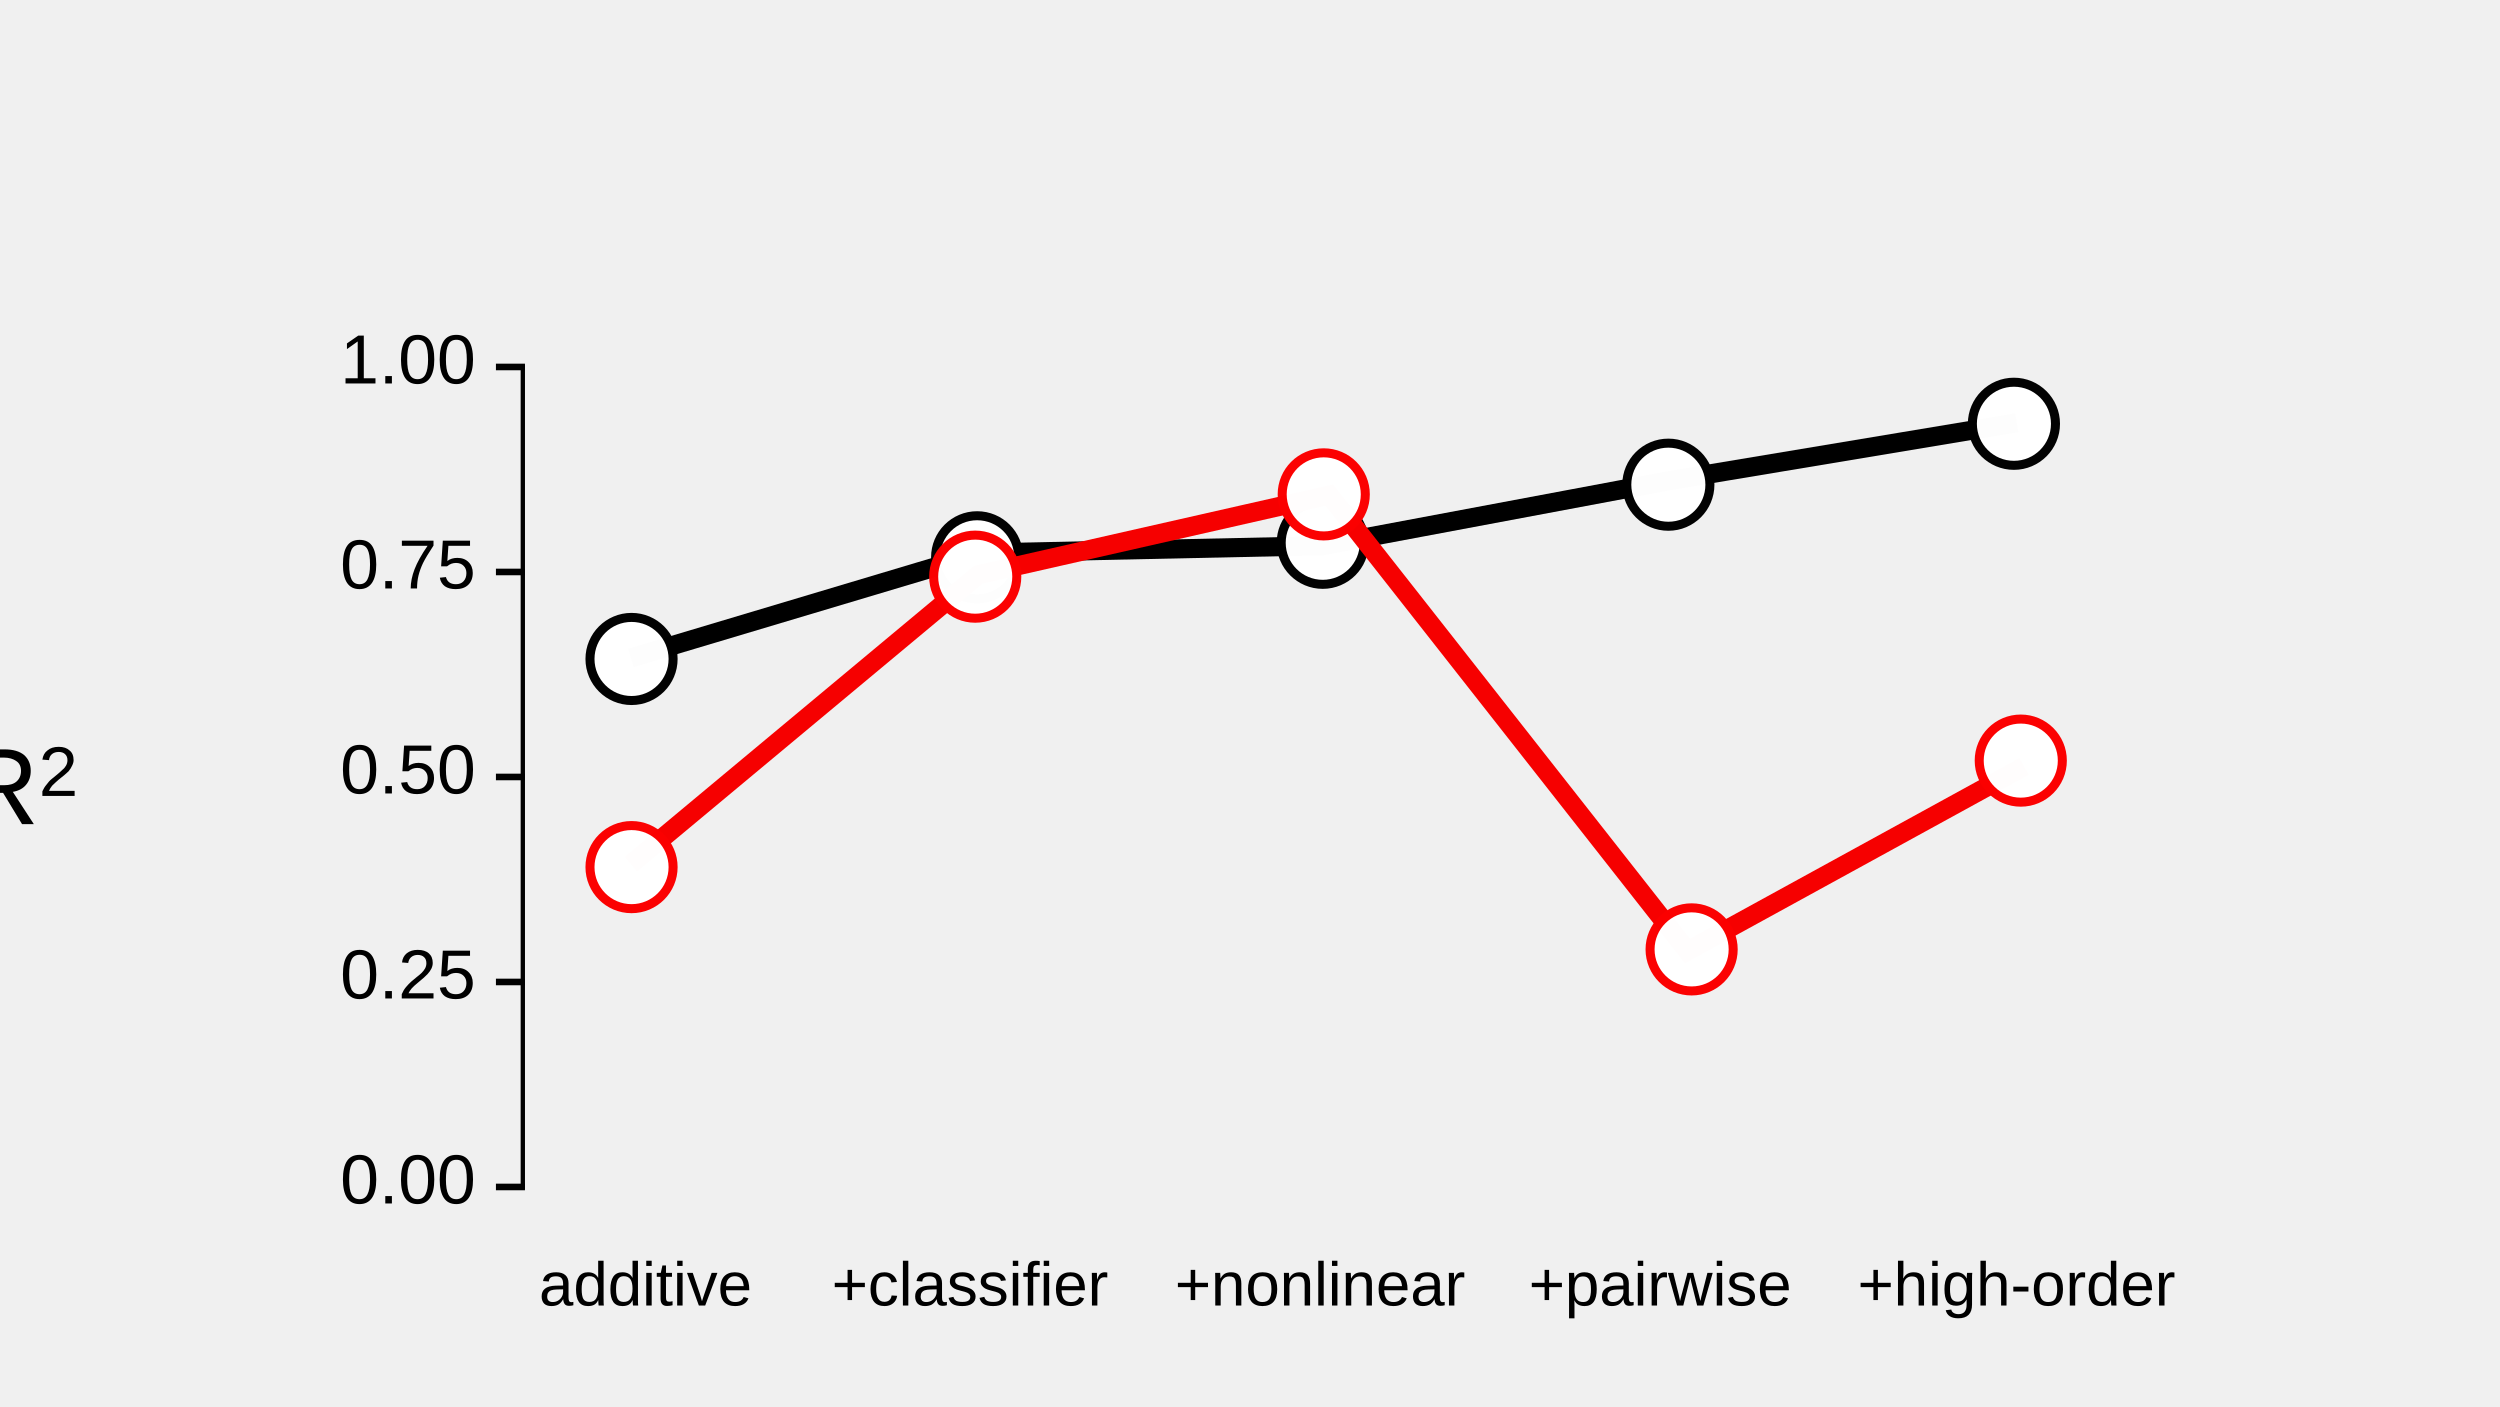
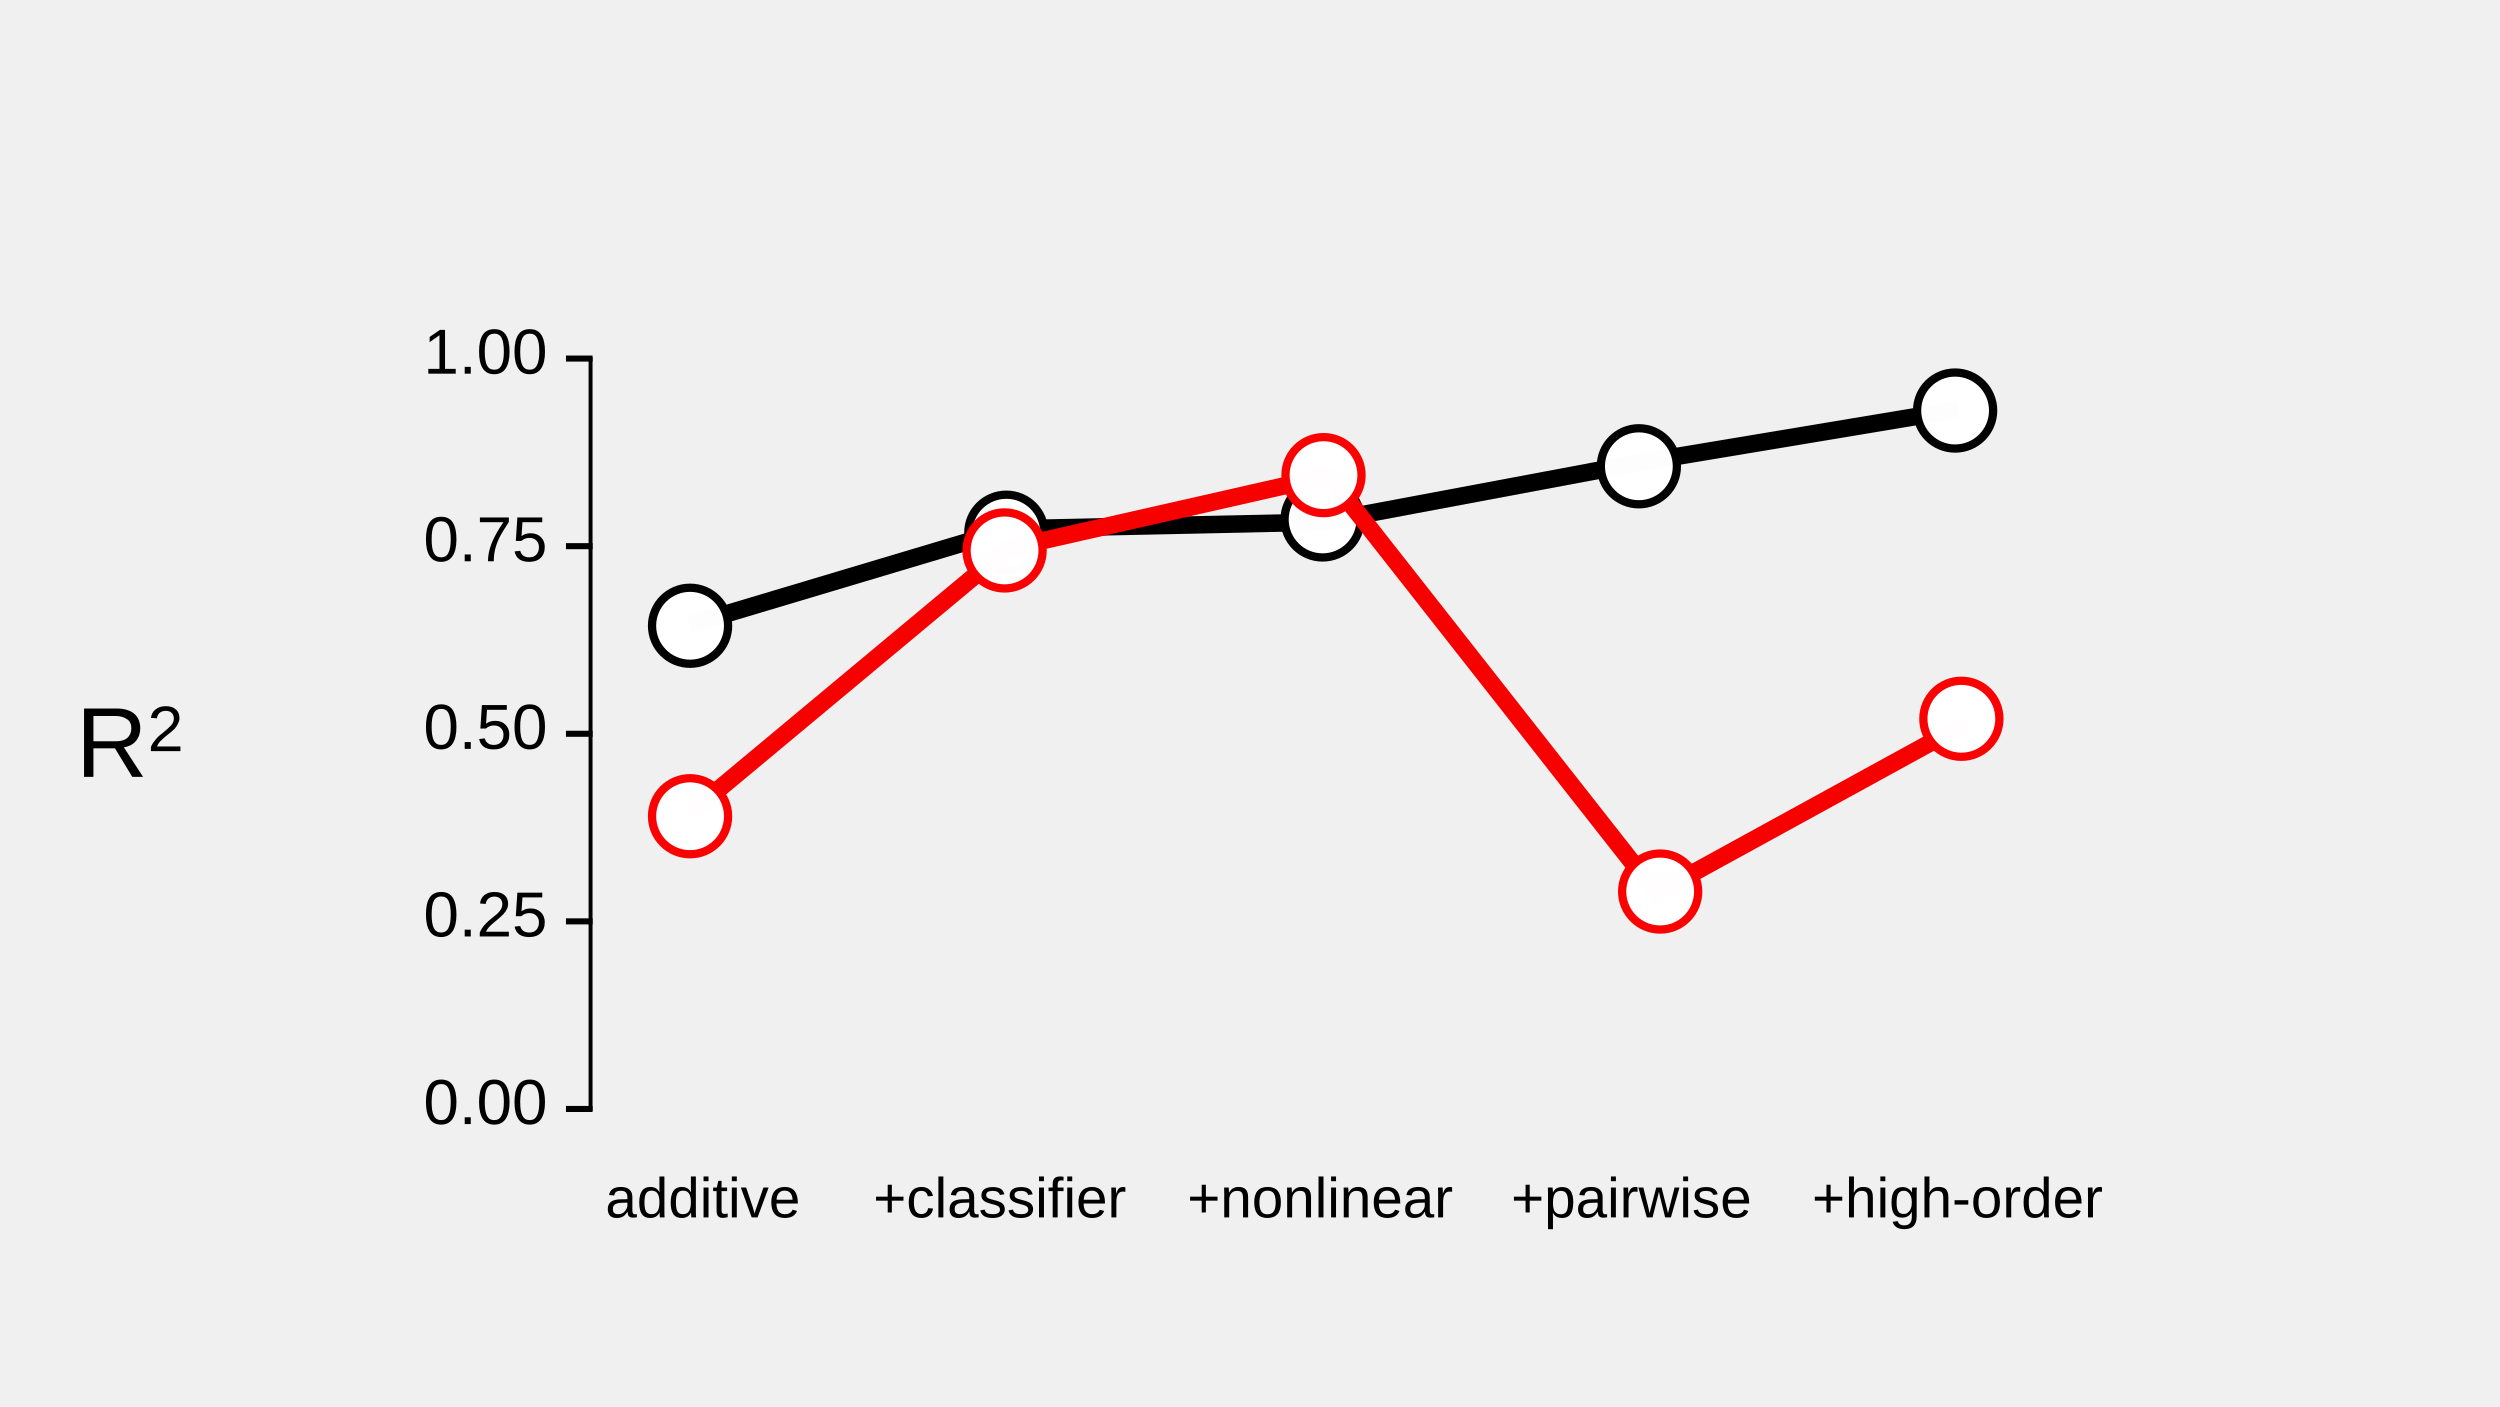
<svg xmlns="http://www.w3.org/2000/svg" xmlns:ns1="http://www.openswatchbook.org/uri/2009/osb" xmlns:xlink="http://www.w3.org/1999/xlink" width="1280" height="720" viewBox="0 0 338.667 190.5" version="1.1" id="svg8">
  <defs id="defs2" style="stroke-linecap:butt;stroke-linejoin:round">
    <linearGradient id="linearGradient849" ns1:paint="solid">
      <stop style="stop-color:#a3f7bf;stop-opacity:1;" offset="0" id="stop847" />
    </linearGradient>
    <linearGradient id="linearGradient843" ns1:paint="solid">
      <stop style="stop-color:#29a19c;stop-opacity:1;" offset="0" id="stop841" />
    </linearGradient>
    <linearGradient id="linearGradient2300" ns1:paint="solid">
      <stop style="stop-color:#27323a;stop-opacity:1;" offset="0" id="stop2298" />
    </linearGradient>
    <linearGradient id="linearGradient2292" ns1:paint="solid" gradientTransform="matrix(0.3297975,0,0,0.3297975,65.50516,204.394)">
      <stop style="stop-color:#435055;stop-opacity:1;" offset="0" id="stop2290" />
    </linearGradient>
    <linearGradient id="linearGradient2284">
      <stop style="stop-color:#000000;stop-opacity:1;" offset="0" id="stop2282" />
    </linearGradient>
    <linearGradient id="linearGradient844">
      <stop style="stop-color:#e39393;stop-opacity:1;" offset="0" id="stop842" />
    </linearGradient>
    <style id="style1401" type="text/css">
*{stroke-linecap:butt;stroke-linejoin:round;}
  </style>
    <path id="C0_0_9507c96404" d="M 0,7.906 C 2.097,7.906 4.108,7.073 5.59,5.59 7.073,4.108 7.906,2.097 7.906,0 7.906,-2.097 7.073,-4.108 5.59,-5.59 4.108,-7.073 2.097,-7.906 0,-7.906 c -2.097,0 -4.108,0.833 -5.59,2.316 C -7.073,-4.108 -7.906,-2.097 -7.906,0 c 0,2.097 0.833,4.108 2.316,5.59 C -4.108,7.073 -2.097,7.906 0,7.906 Z" style="stroke-linecap:butt;stroke-linejoin:round" />
    <clipPath id="pc55a0a36cc" style="stroke-linecap:butt;stroke-linejoin:round">
      <rect id="rect1868" y="10.7" x="10.7" width="251.1" height="203.85" style="stroke-linecap:butt;stroke-linejoin:round" />
    </clipPath>
    <style id="style3906" type="text/css">
*{stroke-linecap:butt;stroke-linejoin:round;}
  </style>
    <path id="C0_0_010ed3f120" d="m 0,6.124 c 1.624,0 3.182,-0.645 4.33,-1.794 C 5.478,3.182 6.124,1.624 6.124,0 6.124,-1.624 5.478,-3.182 4.33,-4.33 3.182,-5.478 1.624,-6.124 0,-6.124 c -1.624,0 -3.182,0.645 -4.33,1.794 C -5.478,-3.182 -6.124,-1.624 -6.124,0 c 0,1.624 0.645,3.182 1.794,4.33 C -3.182,5.478 -1.624,6.124 0,6.124 Z" style="stroke-linecap:butt;stroke-linejoin:round" />
    <clipPath id="p7796a10713" style="stroke-linecap:butt;stroke-linejoin:round">
      <rect id="rect4949" y="10.7" x="10.7" width="390.6" height="203.85" style="stroke-linecap:butt;stroke-linejoin:round" />
    </clipPath>
    <defs id="defs4690">
      <path style="stroke:#000000;stroke-width:0.8;stroke-linecap:butt;stroke-linejoin:round" id="path4692" d="M 0,0 -3.5,0" />
    </defs>
    <clipPath clipPathUnits="userSpaceOnUse" id="clipPath4280">
      <path d="m 33.669,65.622 111.6,0 0,108.72 -111.6,0 0,-108.72 z" id="path4282" />
    </clipPath>
    <clipPath clipPathUnits="userSpaceOnUse" id="clipPath4290">
      <path d="m 33.669,65.622 111.6,0 0,108.72 -111.6,0 0,-108.72 z" id="path4292" />
    </clipPath>
    <clipPath clipPathUnits="userSpaceOnUse" id="clipPath4300">
      <path d="m 33.669,65.622 111.6,0 0,108.72 -111.6,0 0,-108.72 z" id="path4302" />
    </clipPath>
    <clipPath clipPathUnits="userSpaceOnUse" id="clipPath4310">
      <path d="m -4.373,-4.373 8.746,0 0,8.746 -8.746,0 0,-8.746 z" id="path4312" />
    </clipPath>
    <clipPath clipPathUnits="userSpaceOnUse" id="clipPath4322">
      <path d="m -4.373,-4.373 8.746,0 0,8.746 -8.746,0 0,-8.746 z" id="path4324" />
    </clipPath>
    <clipPath clipPathUnits="userSpaceOnUse" id="clipPath4334">
      <path d="m -4.373,-4.373 8.746,0 0,8.746 -8.746,0 0,-8.746 z" id="path4336" />
    </clipPath>
    <clipPath clipPathUnits="userSpaceOnUse" id="clipPath4346">
      <path d="m -4.373,-4.373 8.746,0 0,8.746 -8.746,0 0,-8.746 z" id="path4348" />
    </clipPath>
    <clipPath clipPathUnits="userSpaceOnUse" id="clipPath4358">
      <path d="m -4.373,-4.373 8.746,0 0,8.746 -8.746,0 0,-8.746 z" id="path4360" />
    </clipPath>
    <clipPath clipPathUnits="userSpaceOnUse" id="clipPath4368">
      <path d="m 33.669,65.622 111.6,0 0,108.72 -111.6,0 0,-108.72 z" id="path4370" />
    </clipPath>
    <clipPath clipPathUnits="userSpaceOnUse" id="clipPath4378">
      <path d="m -4.373,-4.373 8.746,0 0,8.746 -8.746,0 0,-8.746 z" id="path4380" />
    </clipPath>
    <clipPath clipPathUnits="userSpaceOnUse" id="clipPath4390">
      <path d="m -4.373,-4.373 8.746,0 0,8.746 -8.746,0 0,-8.746 z" id="path4392" />
    </clipPath>
    <clipPath clipPathUnits="userSpaceOnUse" id="clipPath4402">
      <path d="m -4.373,-4.373 8.746,0 0,8.746 -8.746,0 0,-8.746 z" id="path4404" />
    </clipPath>
    <clipPath clipPathUnits="userSpaceOnUse" id="clipPath4414">
      <path d="m -4.373,-4.373 8.746,0 0,8.746 -8.746,0 0,-8.746 z" id="path4416" />
    </clipPath>
    <clipPath clipPathUnits="userSpaceOnUse" id="clipPath4426">
      <path d="m -4.373,-4.373 8.746,0 0,8.746 -8.746,0 0,-8.746 z" id="path4428" />
    </clipPath>
    <clipPath clipPathUnits="userSpaceOnUse" id="clipPath4498">
      <path d="m 33.669,65.622 111.6,0 0,108.72 -111.6,0 0,-108.72 z" id="path4500" />
    </clipPath>
    <clipPath clipPathUnits="userSpaceOnUse" id="clipPath4729">
      <path d="m 46.809,36.481 97.65,0 0,95.13 -97.65,0 0,-95.13 z" id="path4731" />
    </clipPath>
    <clipPath clipPathUnits="userSpaceOnUse" id="clipPath4739">
      <path d="m 46.809,36.481 97.65,0 0,95.13 -97.65,0 0,-95.13 z" id="path4741" />
    </clipPath>
    <clipPath clipPathUnits="userSpaceOnUse" id="clipPath4749">
      <path d="m 46.809,36.481 97.65,0 0,95.13 -97.65,0 0,-95.13 z" id="path4751" />
    </clipPath>
    <path style="stroke:#000000;stroke-width:0.8;stroke-linecap:butt;stroke-linejoin:round" id="path13856" d="M 0,0 -3.5,0" />
    <path style="stroke:#000000;stroke-width:0.8;stroke-linecap:butt;stroke-linejoin:round" id="mbd6ab94c72" d="M 0,0 -3.5,0" />
    <path d="M 0,0 -3.5,0" id="path5304" style="stroke:#000000;stroke-width:0.8;stroke-linecap:butt;stroke-linejoin:round" />
    <clipPath clipPathUnits="userSpaceOnUse" id="clipPath4280-8">
      <path d="m 33.669,65.622 h 111.6 V 174.342 h -111.6 z" id="path4282-0" />
    </clipPath>
    <clipPath clipPathUnits="userSpaceOnUse" id="clipPath4290-2">
      <path d="m 33.669,65.622 h 111.6 V 174.342 h -111.6 z" id="path4292-4" />
    </clipPath>
    <clipPath clipPathUnits="userSpaceOnUse" id="clipPath4300-8">
      <path d="m 33.669,65.622 h 111.6 V 174.342 h -111.6 z" id="path4302-3" />
    </clipPath>
    <clipPath clipPathUnits="userSpaceOnUse" id="clipPath4310-9">
      <path d="M -4.373,-4.373 H 4.373 V 4.373 H -4.373 Z" id="path4312-0" />
    </clipPath>
    <clipPath clipPathUnits="userSpaceOnUse" id="clipPath4322-5">
      <path d="M -4.373,-4.373 H 4.373 V 4.373 H -4.373 Z" id="path4324-2" />
    </clipPath>
    <clipPath clipPathUnits="userSpaceOnUse" id="clipPath4334-2">
      <path d="M -4.373,-4.373 H 4.373 V 4.373 H -4.373 Z" id="path4336-7" />
    </clipPath>
    <clipPath clipPathUnits="userSpaceOnUse" id="clipPath4346-3">
      <path d="M -4.373,-4.373 H 4.373 V 4.373 H -4.373 Z" id="path4348-7" />
    </clipPath>
    <clipPath clipPathUnits="userSpaceOnUse" id="clipPath4358-9">
      <path d="M -4.373,-4.373 H 4.373 V 4.373 H -4.373 Z" id="path4360-0" />
    </clipPath>
    <clipPath clipPathUnits="userSpaceOnUse" id="clipPath4368-2">
      <path d="m 33.669,65.622 h 111.6 V 174.342 h -111.6 z" id="path4370-3" />
    </clipPath>
    <clipPath clipPathUnits="userSpaceOnUse" id="clipPath4378-9">
      <path d="M -4.373,-4.373 H 4.373 V 4.373 H -4.373 Z" id="path4380-9" />
    </clipPath>
    <clipPath clipPathUnits="userSpaceOnUse" id="clipPath4390-7">
      <path d="M -4.373,-4.373 H 4.373 V 4.373 H -4.373 Z" id="path4392-0" />
    </clipPath>
    <clipPath clipPathUnits="userSpaceOnUse" id="clipPath4402-3">
      <path d="M -4.373,-4.373 H 4.373 V 4.373 H -4.373 Z" id="path4404-9" />
    </clipPath>
    <clipPath clipPathUnits="userSpaceOnUse" id="clipPath4414-8">
      <path d="M -4.373,-4.373 H 4.373 V 4.373 H -4.373 Z" id="path4416-6" />
    </clipPath>
    <clipPath clipPathUnits="userSpaceOnUse" id="clipPath4426-5">
      <path d="M -4.373,-4.373 H 4.373 V 4.373 H -4.373 Z" id="path4428-7" />
    </clipPath>
    <path d="M 0,0 H -3.5" id="path13860-0" style="stroke:#000000;stroke-width:0.8;stroke-linecap:butt;stroke-linejoin:round" />
  </defs>
  <g id="layer1" transform="translate(0,-106.5)" style="stroke-linecap:butt;stroke-linejoin:round">
    <flowRoot xml:space="preserve" id="flowRoot16" style="font-style:normal;font-variant:normal;font-weight:normal;font-stretch:normal;font-size:13.333px;line-height:1.25;font-family:roboto;-inkscape-font-specification:roboto;text-align:start;text-anchor:start;opacity:0.99;vector-effect:none;fill:#000000;fill-opacity:1;stroke:none;stroke-width:6.667;stroke-linecap:round;stroke-linejoin:round;stroke-miterlimit:4;stroke-dasharray:none;stroke-dashoffset:0;stroke-opacity:0.5" transform="matrix(0.2645833,0,0,0.2645833,0,111.7916)">
      <flowRegion id="flowRegion18" style="stroke-linecap:butt;stroke-linejoin:round">
        <rect id="rect20" width="212.132" height="135.36" x="284.863" y="269.675" style="stroke-linecap:butt;stroke-linejoin:round" />
      </flowRegion>
      <flowPara id="flowPara22" style="stroke-linecap:butt;stroke-linejoin:round" />
    </flowRoot>
    <g id="matplotlib.axis_1" style="stroke-linecap:butt;stroke-linejoin:round" transform="matrix(0.3527778,0,0,0.3527778,-22.4081,188.3128)" />
    <g id="matplotlib.axis_2" style="stroke-linecap:butt;stroke-linejoin:round" transform="matrix(0.3527778,0,0,0.3527778,-22.4081,188.3128)" />
    <flowRoot xml:space="preserve" id="flowRoot2120" style="font-style:normal;font-variant:normal;font-weight:300;font-stretch:normal;font-size:40px;line-height:1;font-family:Roboto;-inkscape-font-specification:'Roboto Light';text-align:end;text-anchor:end;opacity:0.99;vector-effect:none;fill:#a3f7bf;fill-opacity:1;stroke:none;stroke-width:6.667;stroke-linecap:round;stroke-linejoin:round;stroke-miterlimit:4;stroke-dasharray:none;stroke-dashoffset:0;stroke-opacity:0.5">
      <flowRegion id="flowRegion2122" style="stroke-linecap:butt;stroke-linejoin:round">
        <rect id="rect2124" width="705.219" height="78.704" x="42.426" y="477.854" style="stroke-linecap:butt;stroke-linejoin:round" />
      </flowRegion>
      <flowPara id="flowPara2126" style="stroke-linecap:butt;stroke-linejoin:round" />
    </flowRoot>
    <g id="matplotlib.axis_1-7" style="stroke-linecap:butt;stroke-linejoin:round" transform="matrix(0.3527778,0,0,0.3527778,-69.64841,183.185)" />
    <g id="matplotlib.axis_2-9" style="stroke-linecap:butt;stroke-linejoin:round" transform="matrix(0.3527778,0,0,0.3527778,-69.64841,183.185)" />
    <g style="stroke-linecap:butt;stroke-linejoin:round" id="g4494" transform="matrix(0.3307292,0,0,-0.3307292,33.12897,242.8889)">
      <g style="stroke-linecap:butt;stroke-linejoin:round" id="g4496" clip-path="url(#clipPath4498)" />
    </g>
-     <g style="stroke-linecap:butt;stroke-linejoin:round" transform="matrix(4.436943,0,0,4.436943,-389.078,-714.7114)" id="g15320">
+     <g style="stroke-linecap:butt;stroke-linejoin:round" transform="matrix(4.060333,0,0,4.060333,-340.8634,-641.9282)" id="g15320">
      <g style="stroke-linecap:butt;stroke-linejoin:round" id="line2d_5" transform="matrix(0.2533087,0,0,0.2533088,95.19206,191.0751)">
        <defs id="defs53">
          <path style="stroke:#000000;stroke-width:0.8;stroke-linecap:butt;stroke-linejoin:round" id="path13860" d="M 0,0 H -3.5" />
        </defs>
        <g style="stroke-linecap:butt;stroke-linejoin:round" id="g57">
          <use height="100%" width="100%" id="use55" y="119.42" xlink:href="#mbd6ab94c72" x="33.661" style="stroke:#000000;stroke-width:0.8;stroke-linecap:butt;stroke-linejoin:round" />
        </g>
      </g>
      <g style="stroke-linecap:butt;stroke-linejoin:round" id="text_5" transform="matrix(0.2533087,0,0,0.2533088,95.4604,190.6726)">
        <text id="text60" y="122.999" x="26.661" style="font-style:normal;font-weight:normal;font-size:8.39px;line-height:0%;font-family:Arial;text-anchor:end;stroke-linecap:butt;stroke-linejoin:round">0.00</text>
      </g>
      <g style="stroke-linecap:butt;stroke-linejoin:round" id="line2d_6" transform="matrix(0.2533087,0,0,0.2533088,95.19206,191.0751)">
        <g style="stroke-linecap:butt;stroke-linejoin:round" id="g66">
          <use height="100%" width="100%" id="use64" y="94.711" xlink:href="#mbd6ab94c72" x="33.661" style="stroke:#000000;stroke-width:0.8;stroke-linecap:butt;stroke-linejoin:round" />
        </g>
      </g>
      <g style="stroke-linecap:butt;stroke-linejoin:round" id="text_6" transform="matrix(0.2533087,0,0,0.2533088,95.4604,190.6726)">
        <text id="text69" y="98.29" x="26.661" style="font-style:normal;font-weight:normal;font-size:8.39px;line-height:0%;font-family:Arial;text-anchor:end;stroke-linecap:butt;stroke-linejoin:round">0.25</text>
      </g>
      <g style="stroke-linecap:butt;stroke-linejoin:round" id="line2d_7" transform="matrix(0.2533087,0,0,0.2533088,95.19206,191.0751)">
        <g style="stroke-linecap:butt;stroke-linejoin:round" id="g75">
          <use height="100%" width="100%" id="use73" y="70.002" xlink:href="#mbd6ab94c72" x="33.661" style="stroke:#000000;stroke-width:0.8;stroke-linecap:butt;stroke-linejoin:round" />
        </g>
      </g>
      <g style="stroke-linecap:butt;stroke-linejoin:round" id="text_7" transform="matrix(0.2533087,0,0,0.2533088,95.4604,190.6726)">
        <text id="text78" y="73.581" x="26.661" style="font-style:normal;font-weight:normal;font-size:8.39px;line-height:0%;font-family:Arial;text-anchor:end;stroke-linecap:butt;stroke-linejoin:round">0.50</text>
      </g>
      <g style="stroke-linecap:butt;stroke-linejoin:round" id="line2d_8" transform="matrix(0.2533087,0,0,0.2533088,95.19206,191.0751)">
        <g style="stroke-linecap:butt;stroke-linejoin:round" id="g84">
          <use height="100%" width="100%" id="use82" y="45.293" xlink:href="#mbd6ab94c72" x="33.661" style="stroke:#000000;stroke-width:0.8;stroke-linecap:butt;stroke-linejoin:round" />
        </g>
      </g>
      <g style="stroke-linecap:butt;stroke-linejoin:round" id="text_8" transform="matrix(0.2533087,0,0,0.2533088,95.4604,190.6726)">
        <text id="text87" y="48.872" x="26.661" style="font-style:normal;font-weight:normal;font-size:8.39px;line-height:0%;font-family:Arial;text-anchor:end;stroke-linecap:butt;stroke-linejoin:round">0.75</text>
      </g>
      <g style="stroke-linecap:butt;stroke-linejoin:round" id="line2d_9" transform="matrix(0.2533087,0,0,0.2533088,95.19206,191.0751)">
        <g style="stroke-linecap:butt;stroke-linejoin:round" id="g93">
          <use height="100%" width="100%" id="use91" y="20.584" xlink:href="#mbd6ab94c72" x="33.661" style="stroke:#000000;stroke-width:0.8;stroke-linecap:butt;stroke-linejoin:round" />
        </g>
      </g>
      <g style="stroke-linecap:butt;stroke-linejoin:round" id="text_9-3" transform="matrix(0.2533087,0,0,0.2533088,95.4604,190.6726)">
        <text id="text96" y="24.163" x="26.661" style="font-style:normal;font-weight:normal;font-size:10px;line-height:0%;font-family:Arial;text-anchor:end;stroke-linecap:butt;stroke-linejoin:round">
          <tspan style="font-size:8.39px;stroke-linecap:butt;stroke-linejoin:round" id="tspan14388">1.00</tspan>
        </text>
      </g>
      <path d="M 103.653,221.325 V 196.298" style="fill:none;stroke:#000000;stroke-width:0.132;stroke-linecap:square;stroke-linejoin:miter;stroke-miterlimit:4;stroke-dasharray:none" id="path5294" />
      <text id="text5588" y="210.246" x="95.432" style="font-style:normal;font-variant:normal;font-weight:300;font-stretch:normal;font-size:3.175px;line-height:0%;font-family:Lato;-inkscape-font-specification:'Lato, Light';text-align:center;letter-spacing:0px;word-spacing:0px;writing-mode:lr-tb;text-anchor:middle;fill:#000000;fill-opacity:1;stroke:none;stroke-width:0.265px;stroke-linecap:butt;stroke-linejoin:miter;stroke-opacity:1" xml:space="preserve">
        <tspan style="font-style:normal;font-variant:normal;font-weight:normal;font-stretch:normal;font-size:3.307px;line-height:1;font-family:Arial;-inkscape-font-specification:Arial;stroke-width:0.265px;stroke-linecap:butt;stroke-linejoin:round" y="210.246" x="95.432" id="tspan5590">R<tspan id="tspan5592" style="font-size:2.15px;baseline-shift:super;stroke-width:0.265px;stroke-linecap:butt;stroke-linejoin:round">2</tspan>
        </tspan>
      </text>
    </g>
-     <text id="text4436-1-3" style="font-variant:normal;font-weight:normal;font-size:10.972px;line-height:0%;font-family:Arial;-inkscape-font-specification:ArialMT;writing-mode:lr-tb;fill:#000000;fill-opacity:1;fill-rule:nonzero;stroke:none;stroke-width:0.914;stroke-linecap:butt;stroke-linejoin:round" x="73.014" y="283.348">
-       <tspan id="tspan4438-5-0" y="283.348" x="73.014 77.669 82.325 86.98 88.839 91.167 93.025 97.212" style="font-size:8.373px;line-height:1.25;stroke-width:0.914;stroke-linecap:butt;stroke-linejoin:round">additive</tspan>
-     </text>
-     <text id="text4442-5-6" style="font-variant:normal;font-weight:normal;font-size:10.972px;line-height:0%;font-family:Arial;-inkscape-font-specification:ArialMT;writing-mode:lr-tb;fill:#000000;fill-opacity:1;fill-rule:nonzero;stroke:none;stroke-width:0.914;stroke-linecap:butt;stroke-linejoin:round" x="112.674" y="283.348">
-       <tspan id="tspan4444-5-2" y="283.348" x="112.674 117.564 121.75 123.609 128.264 132.451 136.637 138.496 140.824 142.683 147.338" style="font-size:8.373px;line-height:1.25;stroke-width:0.914;stroke-linecap:butt;stroke-linejoin:round">+classifier</tspan>
-     </text>
-     <text id="text4448-8-2" style="font-variant:normal;font-weight:normal;font-size:10.972px;line-height:0%;font-family:Arial;-inkscape-font-specification:ArialMT;writing-mode:lr-tb;fill:#000000;fill-opacity:1;fill-rule:nonzero;stroke:none;stroke-width:0.914;stroke-linecap:butt;stroke-linejoin:round" x="159.159" y="283.348">
-       <tspan id="tspan4450-2-5" y="283.348" x="159.159 164.049 168.704 173.36 178.015 179.874 181.733 186.388 191.043 195.699" style="font-size:8.373px;line-height:1.25;stroke-width:0.914;stroke-linecap:butt;stroke-linejoin:round">+nonlinear</tspan>
-     </text>
-     <text id="text4454-9-2" style="font-variant:normal;font-weight:normal;font-size:10.972px;line-height:0%;font-family:Arial;-inkscape-font-specification:ArialMT;writing-mode:lr-tb;fill:#000000;fill-opacity:1;fill-rule:nonzero;stroke:none;stroke-width:0.914;stroke-linecap:butt;stroke-linejoin:round" x="207.1" y="283.348">
-       <tspan id="tspan4456-8-2" y="283.348" x="207.1 211.99 216.645 221.301 223.16 225.948 231.993 233.852 238.038" style="font-size:8.373px;line-height:1.25;stroke-width:0.914;stroke-linecap:butt;stroke-linejoin:round">+pairwise</tspan>
-     </text>
-     <text id="text4460-2-7" style="font-variant:normal;font-weight:normal;font-size:10.972px;line-height:0%;font-family:Arial;-inkscape-font-specification:ArialMT;writing-mode:lr-tb;fill:#000000;fill-opacity:1;fill-rule:nonzero;stroke:none;stroke-width:0.914;stroke-linecap:butt;stroke-linejoin:round" x="251.645" y="283.348">
-       <tspan id="tspan4462-0-1" y="283.348" x="251.645 256.535 261.19 263.049 267.704 272.36 275.148 279.803 282.591 287.247 291.902" style="font-size:8.373px;line-height:1.25;stroke-width:0.914;stroke-linecap:butt;stroke-linejoin:round">+high-order</tspan>
+     <text id="text4436-1-3" style="font-variant:normal;font-weight:normal;font-size:10.041px;line-height:0%;font-family:Arial;-inkscape-font-specification:ArialMT;writing-mode:lr-tb;fill:#000000;fill-opacity:1;fill-rule:nonzero;stroke:none;stroke-width:0.837;stroke-linecap:butt;stroke-linejoin:round" x="82.006" y="271.416">
+       <tspan id="tspan4438-5-0" y="271.416" x="82.006 86.266 90.526 94.787 96.488 98.618 100.319 104.15" style="font-size:7.662px;line-height:1.25;stroke-width:0.837;stroke-linecap:butt;stroke-linejoin:round">additive</tspan>
+     </text>
+     <text id="text4442-5-6" style="font-variant:normal;font-weight:normal;font-size:10.041px;line-height:0%;font-family:Arial;-inkscape-font-specification:ArialMT;writing-mode:lr-tb;fill:#000000;fill-opacity:1;fill-rule:nonzero;stroke:none;stroke-width:0.837;stroke-linecap:butt;stroke-linejoin:round" x="118.299" y="271.416">
+       <tspan id="tspan4444-5-2" y="271.416" x="118.299 122.774 126.605 128.306 132.567 136.398 140.229 141.93 144.06 145.761 150.021" style="font-size:7.662px;line-height:1.25;stroke-width:0.837;stroke-linecap:butt;stroke-linejoin:round">+classifier</tspan>
+     </text>
+     <text id="text4448-8-2" style="font-variant:normal;font-weight:normal;font-size:10.041px;line-height:0%;font-family:Arial;-inkscape-font-specification:ArialMT;writing-mode:lr-tb;fill:#000000;fill-opacity:1;fill-rule:nonzero;stroke:none;stroke-width:0.837;stroke-linecap:butt;stroke-linejoin:round" x="160.839" y="271.416">
+       <tspan id="tspan4450-2-5" y="271.416" x="160.839 165.314 169.574 173.834 178.094 179.795 181.496 185.757 190.017 194.277" style="font-size:7.662px;line-height:1.25;stroke-width:0.837;stroke-linecap:butt;stroke-linejoin:round">+nonlinear</tspan>
+     </text>
+     <text id="text4454-9-2" style="font-variant:normal;font-weight:normal;font-size:10.041px;line-height:0%;font-family:Arial;-inkscape-font-specification:ArialMT;writing-mode:lr-tb;fill:#000000;fill-opacity:1;fill-rule:nonzero;stroke:none;stroke-width:0.837;stroke-linecap:butt;stroke-linejoin:round" x="204.711" y="271.416">
+       <tspan id="tspan4456-8-2" y="271.416" x="204.711 209.186 213.446 217.706 219.407 221.959 227.491 229.192 233.023" style="font-size:7.662px;line-height:1.25;stroke-width:0.837;stroke-linecap:butt;stroke-linejoin:round">+pairwise</tspan>
+     </text>
+     <text id="text4460-2-7" style="font-variant:normal;font-weight:normal;font-size:10.041px;line-height:0%;font-family:Arial;-inkscape-font-specification:ArialMT;writing-mode:lr-tb;fill:#000000;fill-opacity:1;fill-rule:nonzero;stroke:none;stroke-width:0.837;stroke-linecap:butt;stroke-linejoin:round" x="245.474" y="271.416">
+       <tspan id="tspan4462-0-1" y="271.416" x="245.474 249.949 254.209 255.91 260.171 264.431 266.983 271.243 273.794 278.055 282.315" style="font-size:7.662px;line-height:1.25;stroke-width:0.837;stroke-linecap:butt;stroke-linejoin:round">+high-order</tspan>
    </text>
  </g>
  <g id="layer2">
-     <path id="path15602" d="m 85.468,89.128 47.547,-14.215 46.076,-0.98 47.056,-8.823 47.057,-7.843" style="fill:none;stroke:#000000;stroke-width:2.588;stroke-linecap:butt;stroke-linejoin:miter;stroke-miterlimit:4;stroke-dasharray:none;stroke-opacity:1" />
-     <g style="stroke-linecap:butt;stroke-linejoin:round" id="g15600" transform="matrix(3.653354,0,0,3.653354,-299.467,-667.4034)">
+     <path id="path15602" d="m 93.403,84.641 43.511,-13.008 42.165,-0.897 43.062,-8.074 43.062,-7.177" style="fill:none;stroke:#000000;stroke-width:2.368;stroke-linecap:butt;stroke-linejoin:miter;stroke-miterlimit:4;stroke-dasharray:none;stroke-opacity:1" />
+     <g style="stroke-linecap:butt;stroke-linejoin:round" id="g15600" transform="matrix(3.343256,0,0,3.343256,-258.8587,-607.6755)">
      <circle style="opacity:0.99;vector-effect:none;fill:#ffffff;fill-opacity:1;stroke:#000000;stroke-width:0.335;stroke-linecap:round;stroke-linejoin:round;stroke-miterlimit:4;stroke-dasharray:none;stroke-dashoffset:0;stroke-opacity:1" id="path15322" cx="156.647" cy="198.396" r="1.541" />
      <circle style="opacity:0.99;vector-effect:none;fill:#ffffff;fill-opacity:1;stroke:#000000;stroke-width:0.335;stroke-linecap:round;stroke-linejoin:round;stroke-miterlimit:4;stroke-dasharray:none;stroke-dashoffset:0;stroke-opacity:1" id="path15322-5" cx="143.833" cy="200.655" r="1.541" />
      <circle style="opacity:0.99;vector-effect:none;fill:#ffffff;fill-opacity:1;stroke:#000000;stroke-width:0.335;stroke-linecap:round;stroke-linejoin:round;stroke-miterlimit:4;stroke-dasharray:none;stroke-dashoffset:0;stroke-opacity:1" id="path15322-2" cx="131.018" cy="202.809" r="1.541" />
      <circle style="opacity:0.99;vector-effect:none;fill:#ffffff;fill-opacity:1;stroke:#000000;stroke-width:0.335;stroke-linecap:round;stroke-linejoin:round;stroke-miterlimit:4;stroke-dasharray:none;stroke-dashoffset:0;stroke-opacity:1" id="path15322-1" cx="118.203" cy="203.347" r="1.541" />
      <circle style="opacity:0.99;vector-effect:none;fill:#ffffff;fill-opacity:1;stroke:#000000;stroke-width:0.335;stroke-linecap:round;stroke-linejoin:round;stroke-miterlimit:4;stroke-dasharray:none;stroke-dashoffset:0;stroke-opacity:1" id="path15322-10" cx="105.388" cy="207.117" r="1.541" />
    </g>
  </g>
  <g id="layer3">
-     <path id="path15604" d="M 85.468,117.068 132.524,77.854 180.071,67.07 l 48.527,61.762 45.586,-24.999" style="fill:none;stroke:#f60000;stroke-width:2.588;stroke-linecap:butt;stroke-linejoin:miter;stroke-miterlimit:4;stroke-dasharray:none;stroke-opacity:1" />
-     <g style="stroke-linecap:butt;stroke-linejoin:round" id="g15611" transform="matrix(3.653354,0,0,3.653354,-299.467,-667.4034)">
+     <path id="path15604" d="m 93.403,110.209 43.062,-35.885 43.511,-9.868 44.408,56.519 41.717,-22.877" style="fill:none;stroke:#f60000;stroke-width:2.368;stroke-linecap:butt;stroke-linejoin:miter;stroke-miterlimit:4;stroke-dasharray:none;stroke-opacity:1" />
+     <g style="stroke-linecap:butt;stroke-linejoin:round" id="g15611" transform="matrix(3.343256,0,0,3.343256,-258.8587,-607.6755)">
      <circle style="opacity:0.99;vector-effect:none;fill:#ffffff;fill-opacity:1;stroke:#fb0000;stroke-width:0.335;stroke-linecap:round;stroke-linejoin:round;stroke-miterlimit:4;stroke-dasharray:none;stroke-dashoffset:0;stroke-opacity:1" id="path15322-18" cx="105.388" cy="214.835" r="1.541" />
      <circle style="opacity:0.99;vector-effect:none;fill:#ffffff;fill-opacity:1;stroke:#fb0000;stroke-width:0.335;stroke-linecap:round;stroke-linejoin:round;stroke-miterlimit:4;stroke-dasharray:none;stroke-dashoffset:0;stroke-opacity:1" id="path15322-18-6" cx="118.132" cy="204.065" r="1.541" />
      <circle style="opacity:0.99;vector-effect:none;fill:#ffffff;fill-opacity:1;stroke:#fb0000;stroke-width:0.335;stroke-linecap:round;stroke-linejoin:round;stroke-miterlimit:4;stroke-dasharray:none;stroke-dashoffset:0;stroke-opacity:1" id="path15322-18-6-0" cx="131.055" cy="201.014" r="1.541" />
      <circle style="opacity:0.99;vector-effect:none;fill:#ffffff;fill-opacity:1;stroke:#fb0000;stroke-width:0.335;stroke-linecap:round;stroke-linejoin:round;stroke-miterlimit:4;stroke-dasharray:none;stroke-dashoffset:0;stroke-opacity:1" id="path15322-18-6-0-0" cx="144.696" cy="217.886" r="1.541" />
      <circle style="opacity:0.99;vector-effect:none;fill:#ffffff;fill-opacity:1;stroke:#fb0000;stroke-width:0.335;stroke-linecap:round;stroke-linejoin:round;stroke-miterlimit:4;stroke-dasharray:none;stroke-dashoffset:0;stroke-opacity:1" id="path15322-18-6-0-9" cx="156.901" cy="210.886" r="1.541" />
    </g>
-     <flowRoot xml:space="preserve" id="flowRoot15779" style="font-style:normal;font-variant:normal;font-weight:300;font-stretch:normal;font-size:32px;line-height:1.25;font-family:roboto;-inkscape-font-specification:'roboto Light';text-align:center;text-anchor:middle;opacity:0.99;vector-effect:none;fill:#ffffff;fill-opacity:1;stroke:#f60000;stroke-width:10.667;stroke-linecap:round;stroke-linejoin:round;stroke-miterlimit:4;stroke-dasharray:none;stroke-dashoffset:0;stroke-opacity:1" transform="matrix(0.4321641,0,0,0.4321641,-103.619,17.57393)">
+     <flowRoot xml:space="preserve" id="flowRoot15779" style="font-style:normal;font-variant:normal;font-weight:300;font-stretch:normal;font-size:32px;line-height:1.25;font-family:roboto;-inkscape-font-specification:'roboto Light';text-align:center;text-anchor:middle;opacity:0.99;vector-effect:none;fill:#ffffff;fill-opacity:1;stroke:#f60000;stroke-width:10.667;stroke-linecap:round;stroke-linejoin:round;stroke-miterlimit:4;stroke-dasharray:none;stroke-dashoffset:0;stroke-opacity:1" transform="matrix(0.3922003,0,0,0.3922003,-77.40733,13.02112)">
      <flowRegion id="flowRegion15781" style="stroke-linecap:butt;stroke-linejoin:round">
        <rect id="rect15783" width="1196.021" height="155.563" x="44.447" y="-17.411" style="stroke-linecap:butt;stroke-linejoin:round" />
      </flowRegion>
-       <flowPara id="flowPara15785" style="fill:#000000;fill-opacity:1;stroke:none;stroke-linecap:butt;stroke-linejoin:round">Global epistais good; local epistasis bad.</flowPara>
+       <flowPara id="flowPara15785" style="fill:#000000;fill-opacity:1;stroke:none;stroke-linecap:butt;stroke-linejoin:round">
+         <flowSpan style="font-style:normal;font-variant:normal;font-weight:normal;font-stretch:normal;font-family:roboto;-inkscape-font-specification:roboto;stroke-linecap:butt;stroke-linejoin:round" id="flowSpan981">Global epistasis</flowSpan> helps predictions, </flowPara>
+       <flowPara style="fill:#000000;fill-opacity:1;stroke:none;stroke-linecap:butt;stroke-linejoin:round" id="flowPara979">but <flowSpan style="font-style:normal;font-variant:normal;font-weight:normal;font-stretch:normal;font-family:roboto;-inkscape-font-specification:roboto;stroke-linecap:butt;stroke-linejoin:round" id="flowSpan983">specific epistasis</flowSpan> does not.</flowPara>
+     </flowRoot>
+     <flowRoot xml:space="preserve" id="flowRoot985" style="font-style:normal;font-variant:normal;font-weight:normal;font-stretch:normal;font-size:40.272px;line-height:1;font-family:roboto;-inkscape-font-specification:roboto;font-variant-ligatures:normal;font-variant-caps:normal;font-variant-numeric:normal;font-feature-settings:normal;text-align:center;writing-mode:lr-tb;text-anchor:middle;opacity:0.99;vector-effect:none;fill:none;fill-opacity:1;stroke:#000000;stroke-width:2;stroke-linecap:round;stroke-linejoin:round;stroke-miterlimit:10;stroke-dasharray:1, 1;stroke-dashoffset:0;stroke-opacity:1" transform="matrix(0.1897074,0,0,0.1897074,17.35243,92.03438)">
+       <flowRegion id="flowRegion987" style="stroke-linecap:butt;stroke-linejoin:round">
+         <rect id="rect989" width="565.714" height="102.857" x="1154.286" y="462.857" style="stroke-linecap:butt;stroke-linejoin:round" />
+       </flowRegion>
+       <flowPara id="flowPara991" style="font-style:normal;font-variant:normal;font-weight:300;font-stretch:normal;font-family:roboto;-inkscape-font-specification:'roboto Light';fill:#000000;fill-opacity:1;stroke:none;stroke-linecap:butt;stroke-linejoin:round">Sailer and Harms. <flowSpan style="font-style:italic;font-variant:normal;font-weight:300;font-stretch:normal;font-family:roboto;-inkscape-font-specification:'roboto Light Italic';stroke-linecap:butt;stroke-linejoin:round" id="flowSpan993">In Prep</flowSpan>.</flowPara>
    </flowRoot>
  </g>
</svg>
